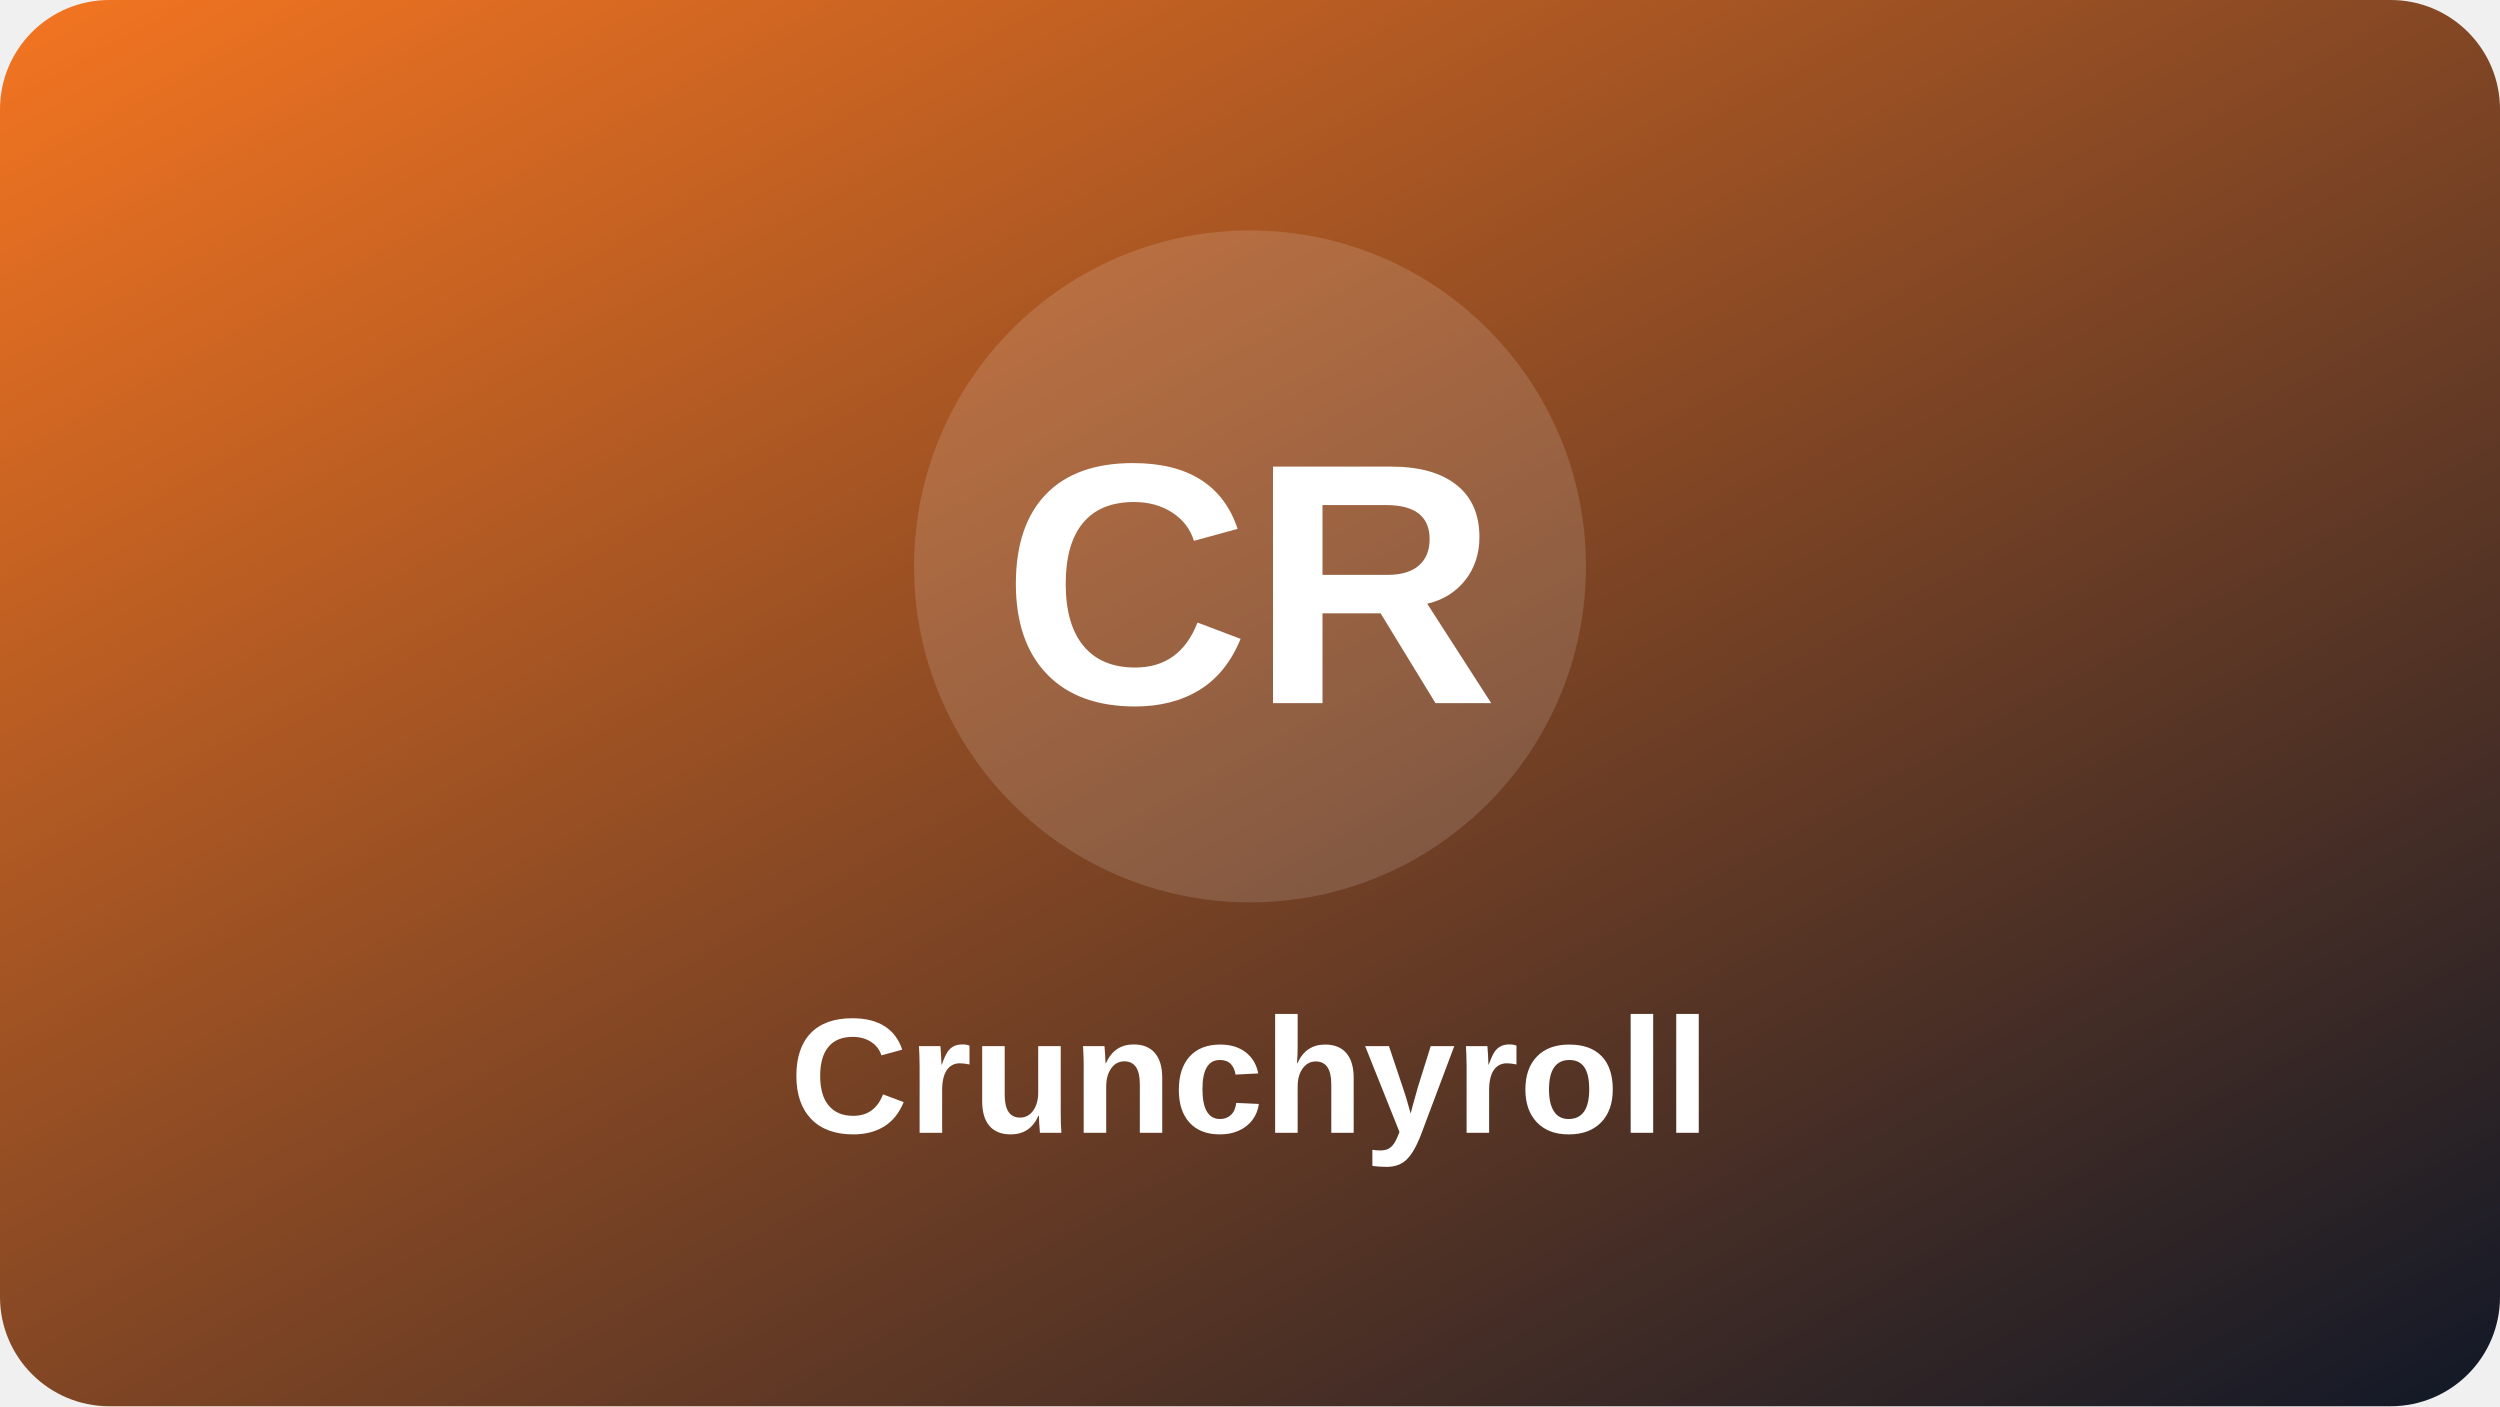
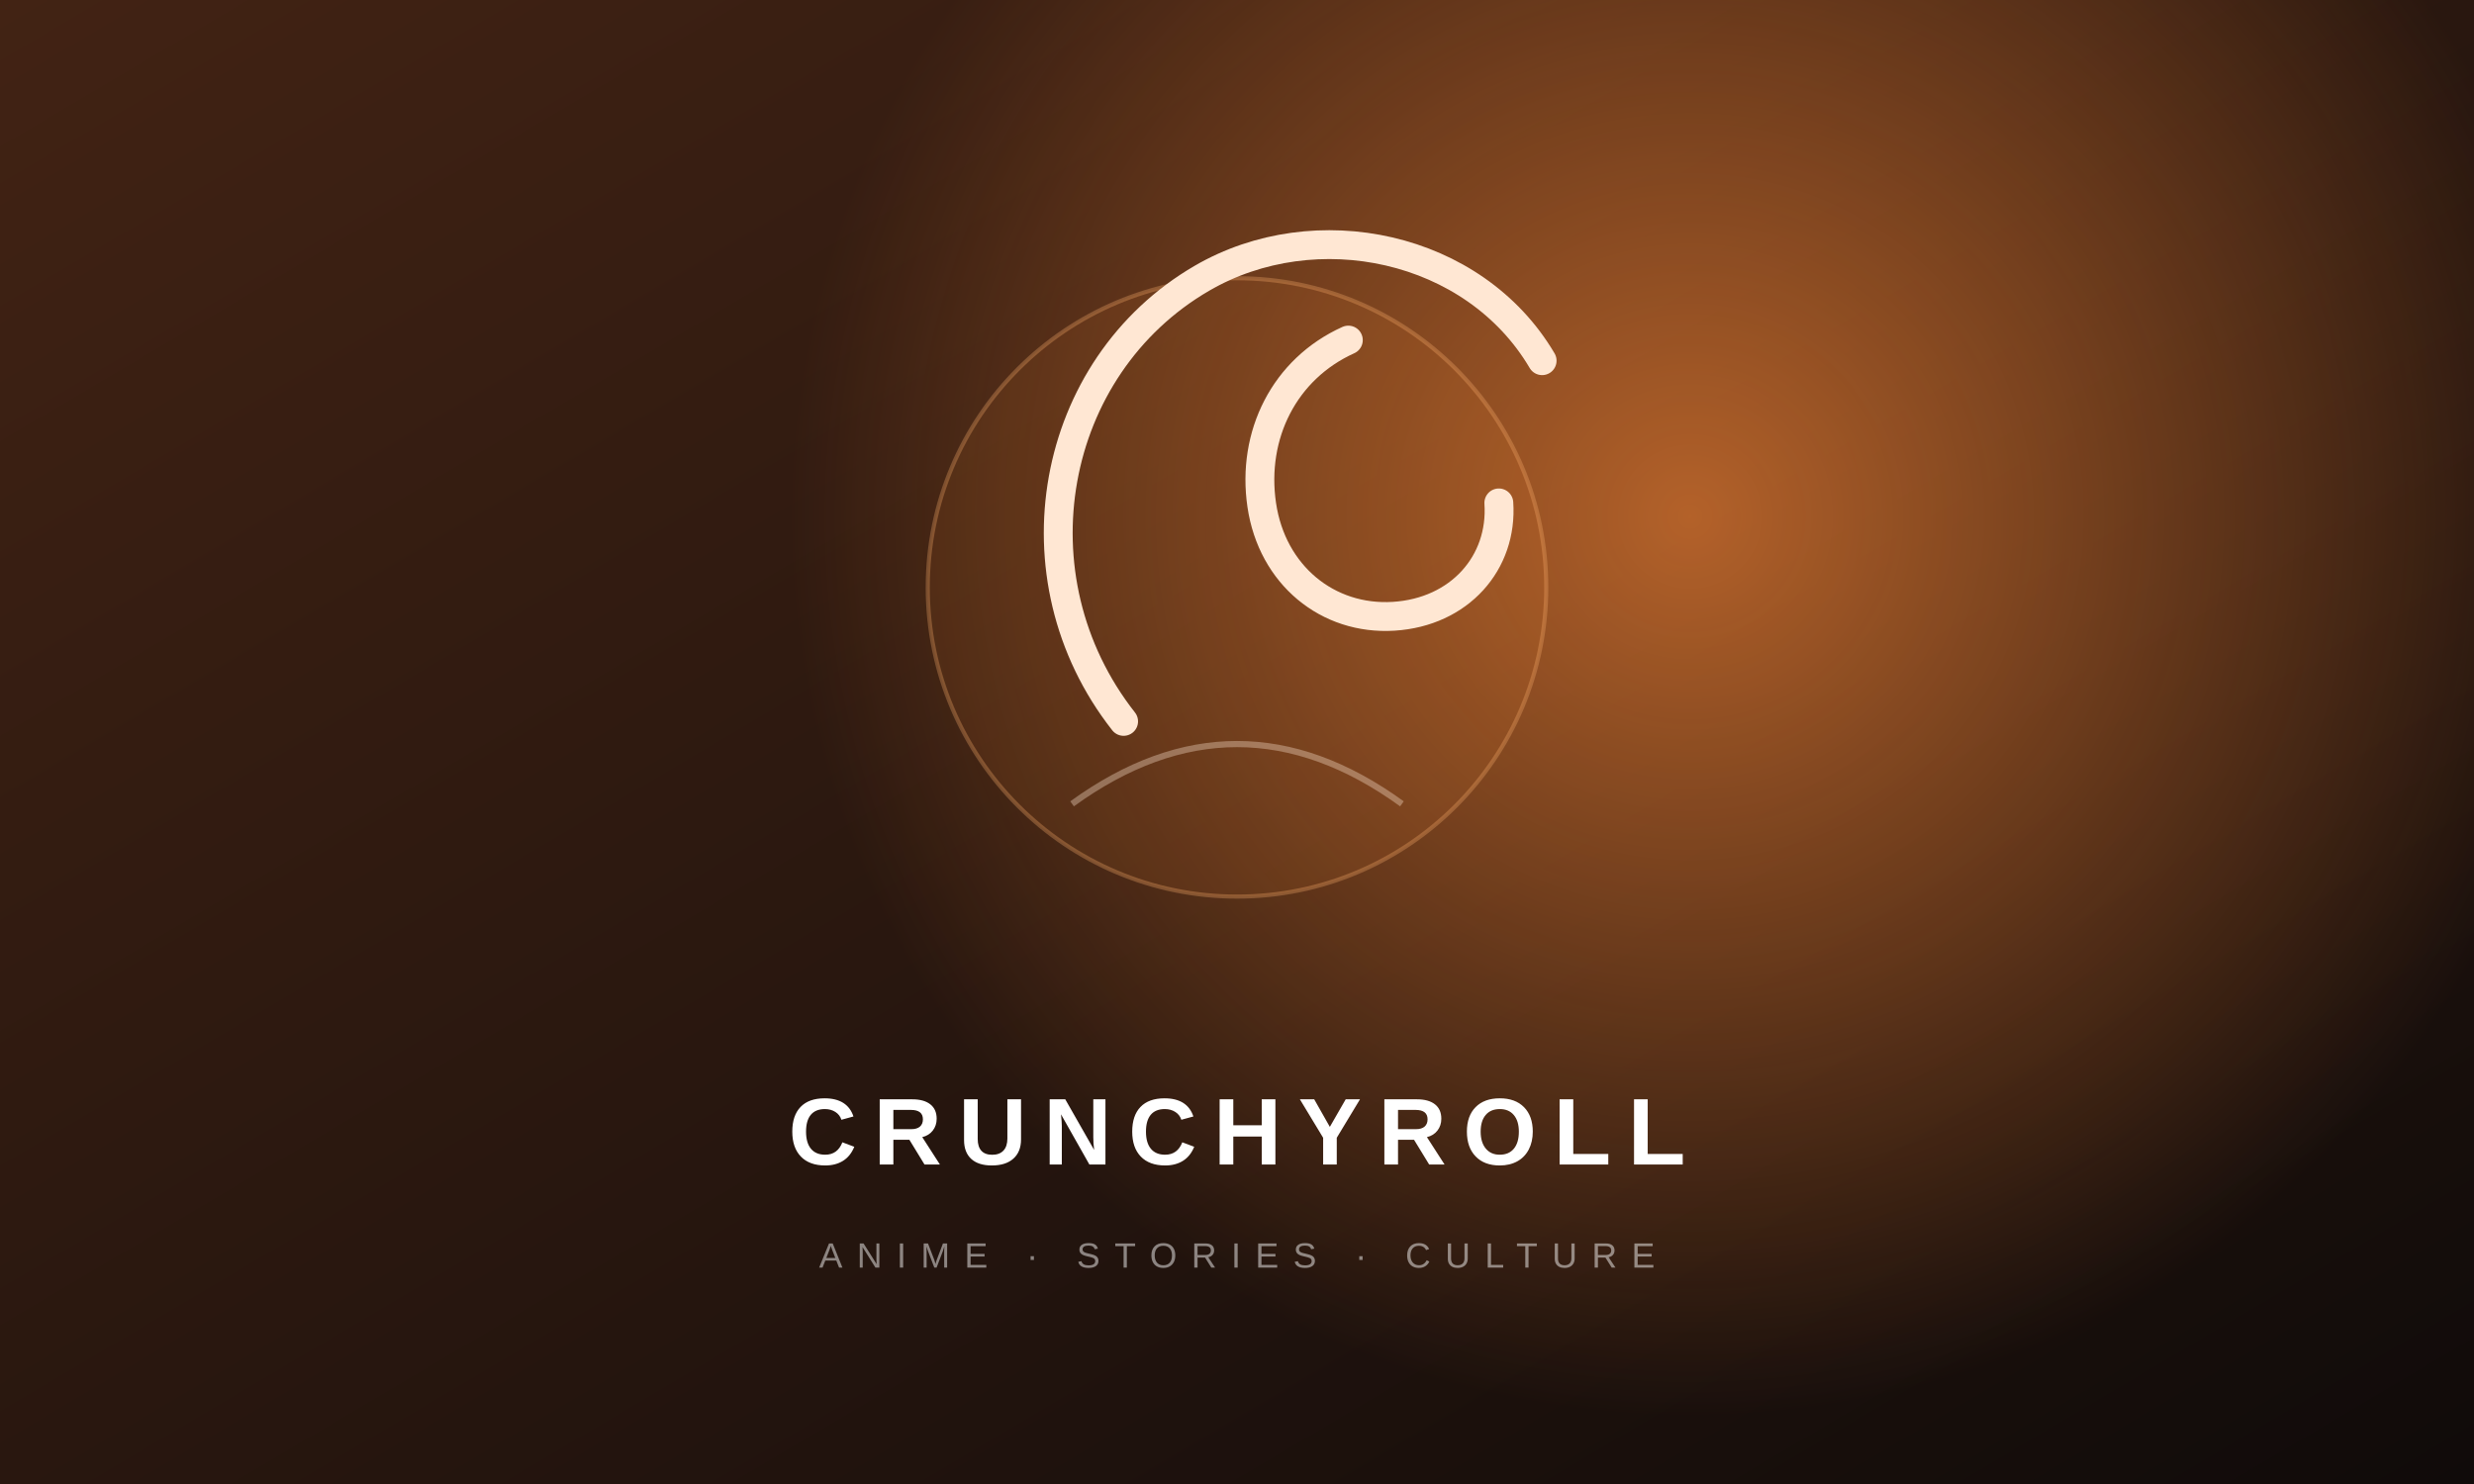
- <svg xmlns="http://www.w3.org/2000/svg" width="640" height="360" viewBox="0 0 640 360">
+ <svg xmlns="http://www.w3.org/2000/svg" viewBox="0 0 1200 720">
  <defs>
-     <linearGradient id="fundo" x1="0" y1="0" x2="1" y2="1">
-       <stop offset="0" stop-color="#f47521" />
-       <stop offset="1" stop-color="#111827" />
+     <linearGradient id="bg" x2="1" y2="1">
+       <stop stop-color="#422314" />
+       <stop offset="1" stop-color="#100b0a" />
    </linearGradient>
+     <radialGradient id="glow">
+       <stop stop-color="#ff8a38" stop-opacity=".65" />
+       <stop offset="1" stop-color="#ff8a38" stop-opacity="0" />
+     </radialGradient>
  </defs>
-   <rect width="640" height="360" rx="28" fill="url(#fundo)" />
-   <circle cx="320" cy="145" r="86" fill="#ffffff" fill-opacity=".14" />
-   <text x="320" y="180" text-anchor="middle" font-family="Arial,sans-serif" font-size="88" font-weight="bold" fill="#fff">CR</text>
-   <text x="320" y="290" text-anchor="middle" font-family="Arial,sans-serif" font-size="42" font-weight="bold" fill="#fff">Crunchyroll</text>
+   <rect width="1200" height="720" fill="url(#bg)" />
+   <circle cx="820" cy="250" r="440" fill="url(#glow)" />
+   <circle cx="600" cy="285" r="150" fill="#ff8a38" fill-opacity=".08" stroke="#ffb16e" stroke-opacity=".3" stroke-width="2" />
+   <g fill="none" stroke="#ffe7d3" stroke-width="14" stroke-linecap="round">
+     <path d="M545 350c-55-70-36-172 38-215 55-32 132-16 165 40" />
+     <path d="M654 165c-31 14-47 46-42 80 5 34 32 56 64 54 32-2 53-26 51-55" />
+   </g>
+   <path d="M520 390q80-58 160 0" fill="none" stroke="#ffe7d3" stroke-opacity=".35" stroke-width="3" />
+   <text x="600" y="565" fill="#fff" text-anchor="middle" font-family="Arial,sans-serif" font-size="46" font-weight="700" letter-spacing="8">CRUNCHYROLL</text>
+   <text x="600" y="615" fill="#fff" opacity=".48" text-anchor="middle" font-family="Arial,sans-serif" font-size="17" letter-spacing="7">ANIME · STORIES · CULTURE</text>
</svg>
